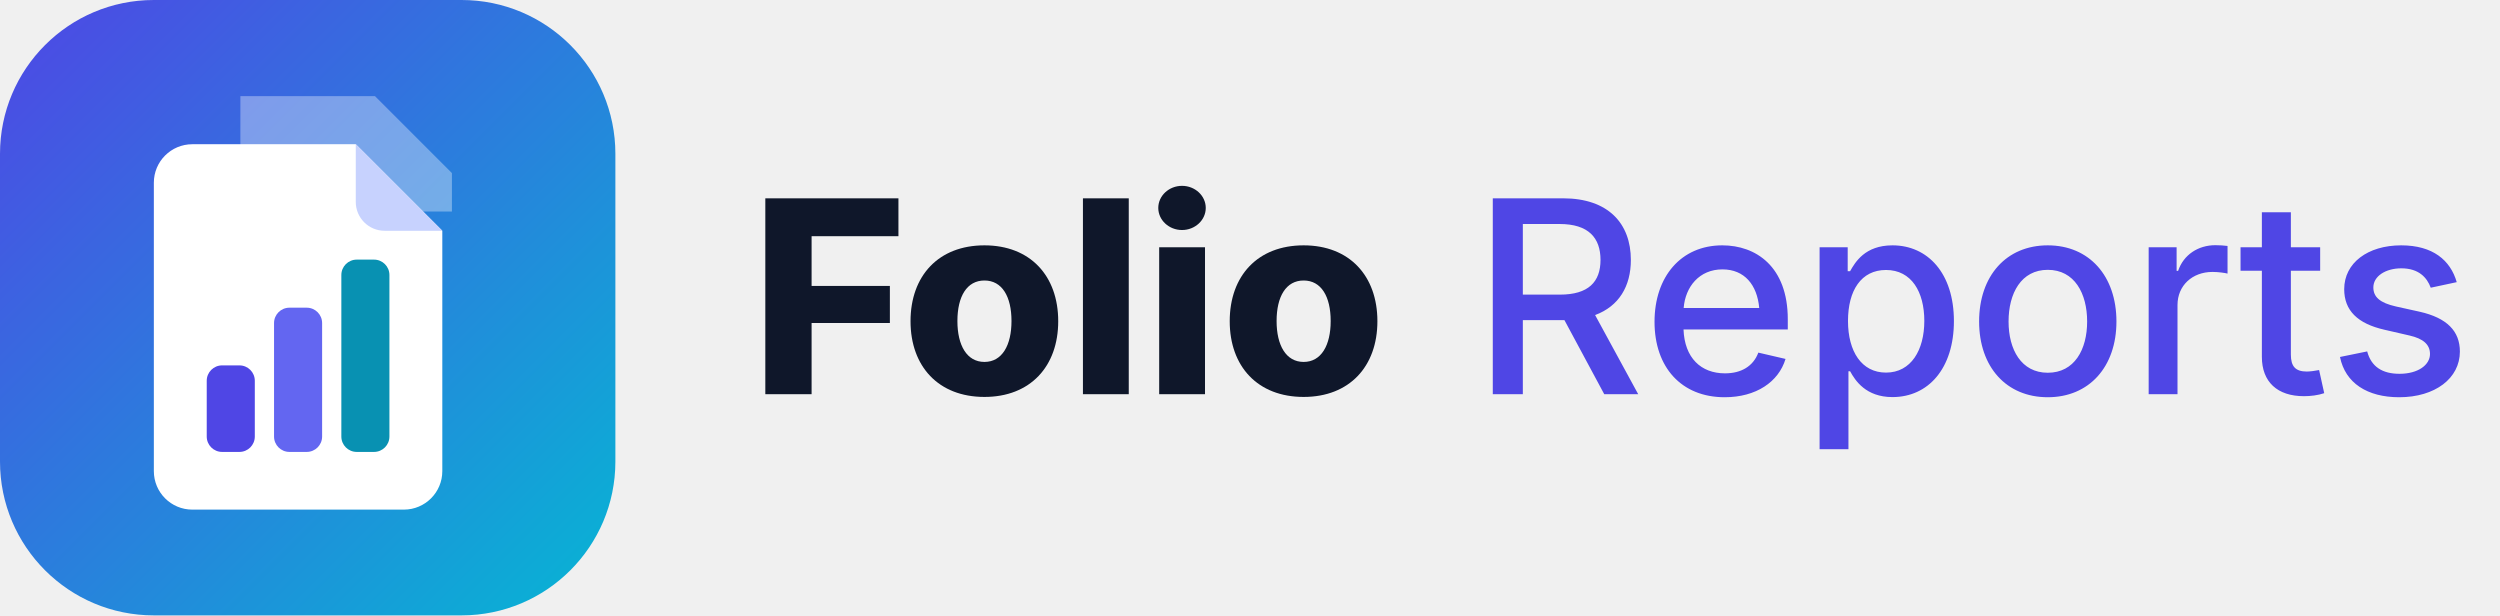
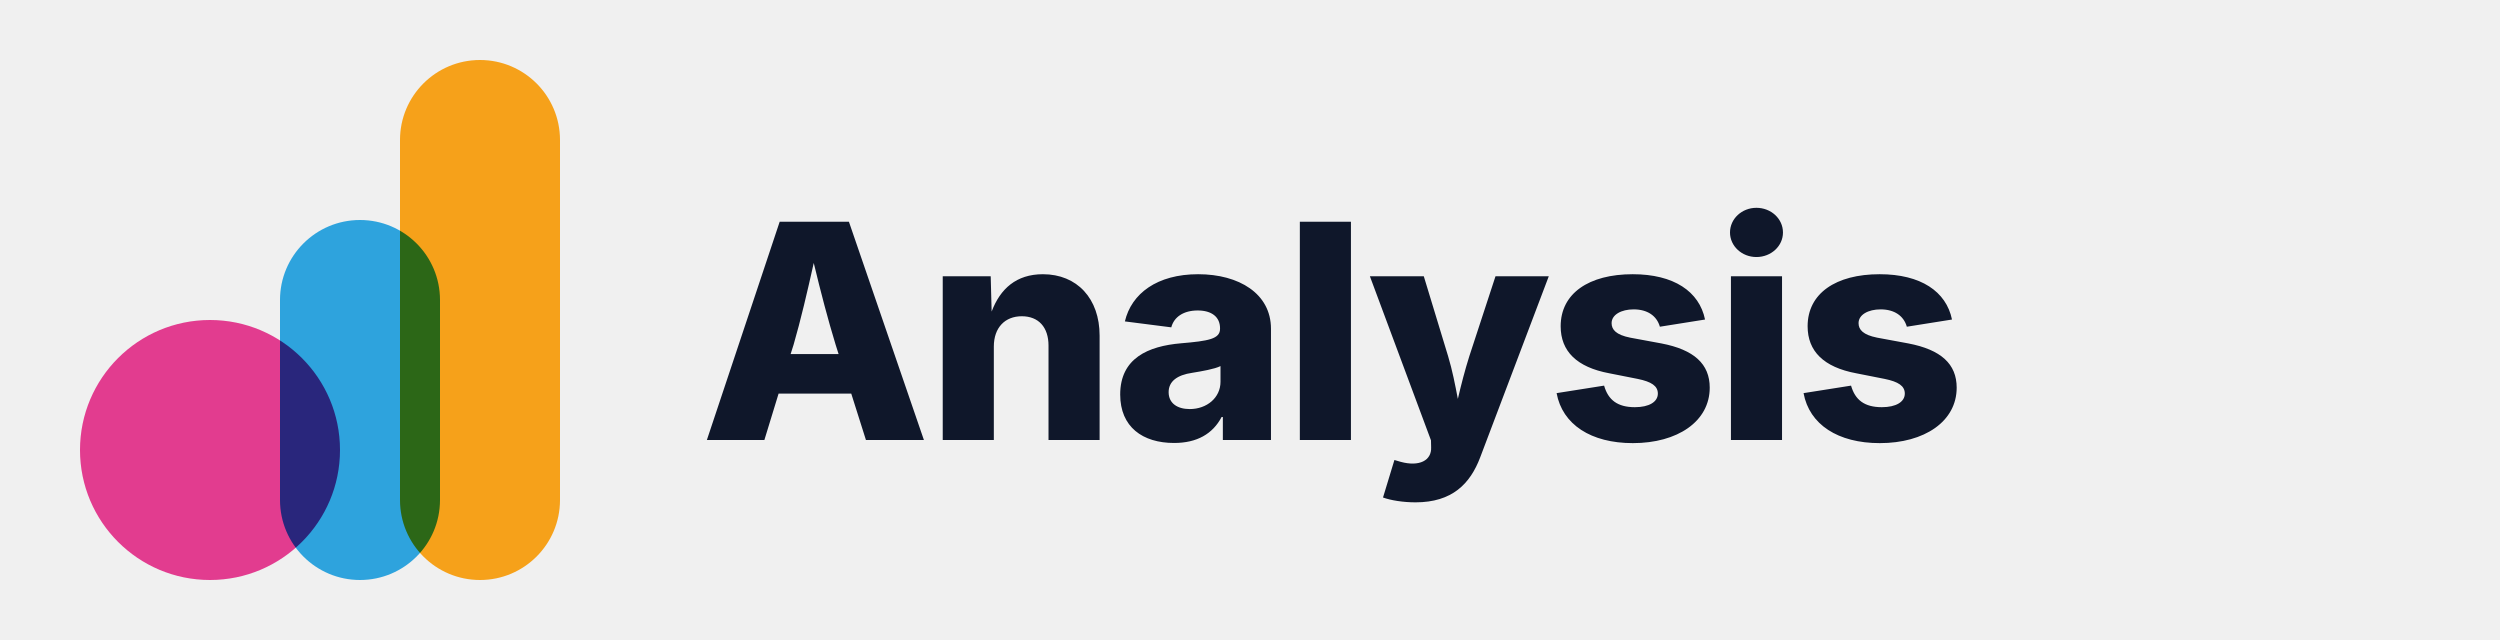
- <svg xmlns="http://www.w3.org/2000/svg" viewBox="0 0 260 64" role="img" aria-label="Folio Reports">
-   <defs>
-     <linearGradient id="fr-bg" x1="0" y1="0" x2="1" y2="1">
-       <stop offset="0" stop-color="#4f46e5" />
-       <stop offset="1" stop-color="#06b6d4" />
-     </linearGradient>
-   </defs>
-   <rect width="64" height="64" rx="16" fill="url(#fr-bg)" />
-   <path d="M25 10h14l8 8v4H25z" fill="#ffffff" opacity=".35" />
-   <path d="M20 15h17l9 9v25a4 4 0 0 1-4 4H20a4 4 0 0 1-4-4V19a4 4 0 0 1 4-4z" fill="#ffffff" />
-   <path d="M37 15v6a3 3 0 0 0 3 3h6z" fill="#c7d2fe" />
-   <rect x="21.5" y="38" width="5" height="9" rx="1.6" fill="#4f46e5" />
-   <rect x="28.5" y="32" width="5" height="15" rx="1.6" fill="#6366f1" />
-   <rect x="35.5" y="27" width="5" height="20" rx="1.6" fill="#0891b2" />
-   <text x="78" y="41" font-family="Inter, Segoe UI, system-ui, sans-serif" font-size="28" font-weight="800" fill="#0f172a">Folio</text>
-   <text x="153" y="41" font-family="Inter, Segoe UI, system-ui, sans-serif" font-size="28" font-weight="500" fill="#4f46e5">Reports</text>
+ <svg xmlns="http://www.w3.org/2000/svg" viewBox="0 0 250 64" role="img" aria-label="Analysis">
+   <g style="isolation:isolate">
+     <circle cx="21" cy="45" r="13" fill="#e23c8f" />
+     <rect x="28" y="22" width="16" height="36" rx="8" fill="#2ea3dd" style="mix-blend-mode:multiply" />
+     <rect x="40" y="6" width="16" height="52" rx="8" fill="#f6a11a" style="mix-blend-mode:multiply" />
+   </g>
+   <text x="70" y="44" font-family="Inter, Segoe UI, system-ui, sans-serif" font-size="30" font-weight="800" letter-spacing="-0.5" fill="#0f172a">Analysis</text>
</svg>
